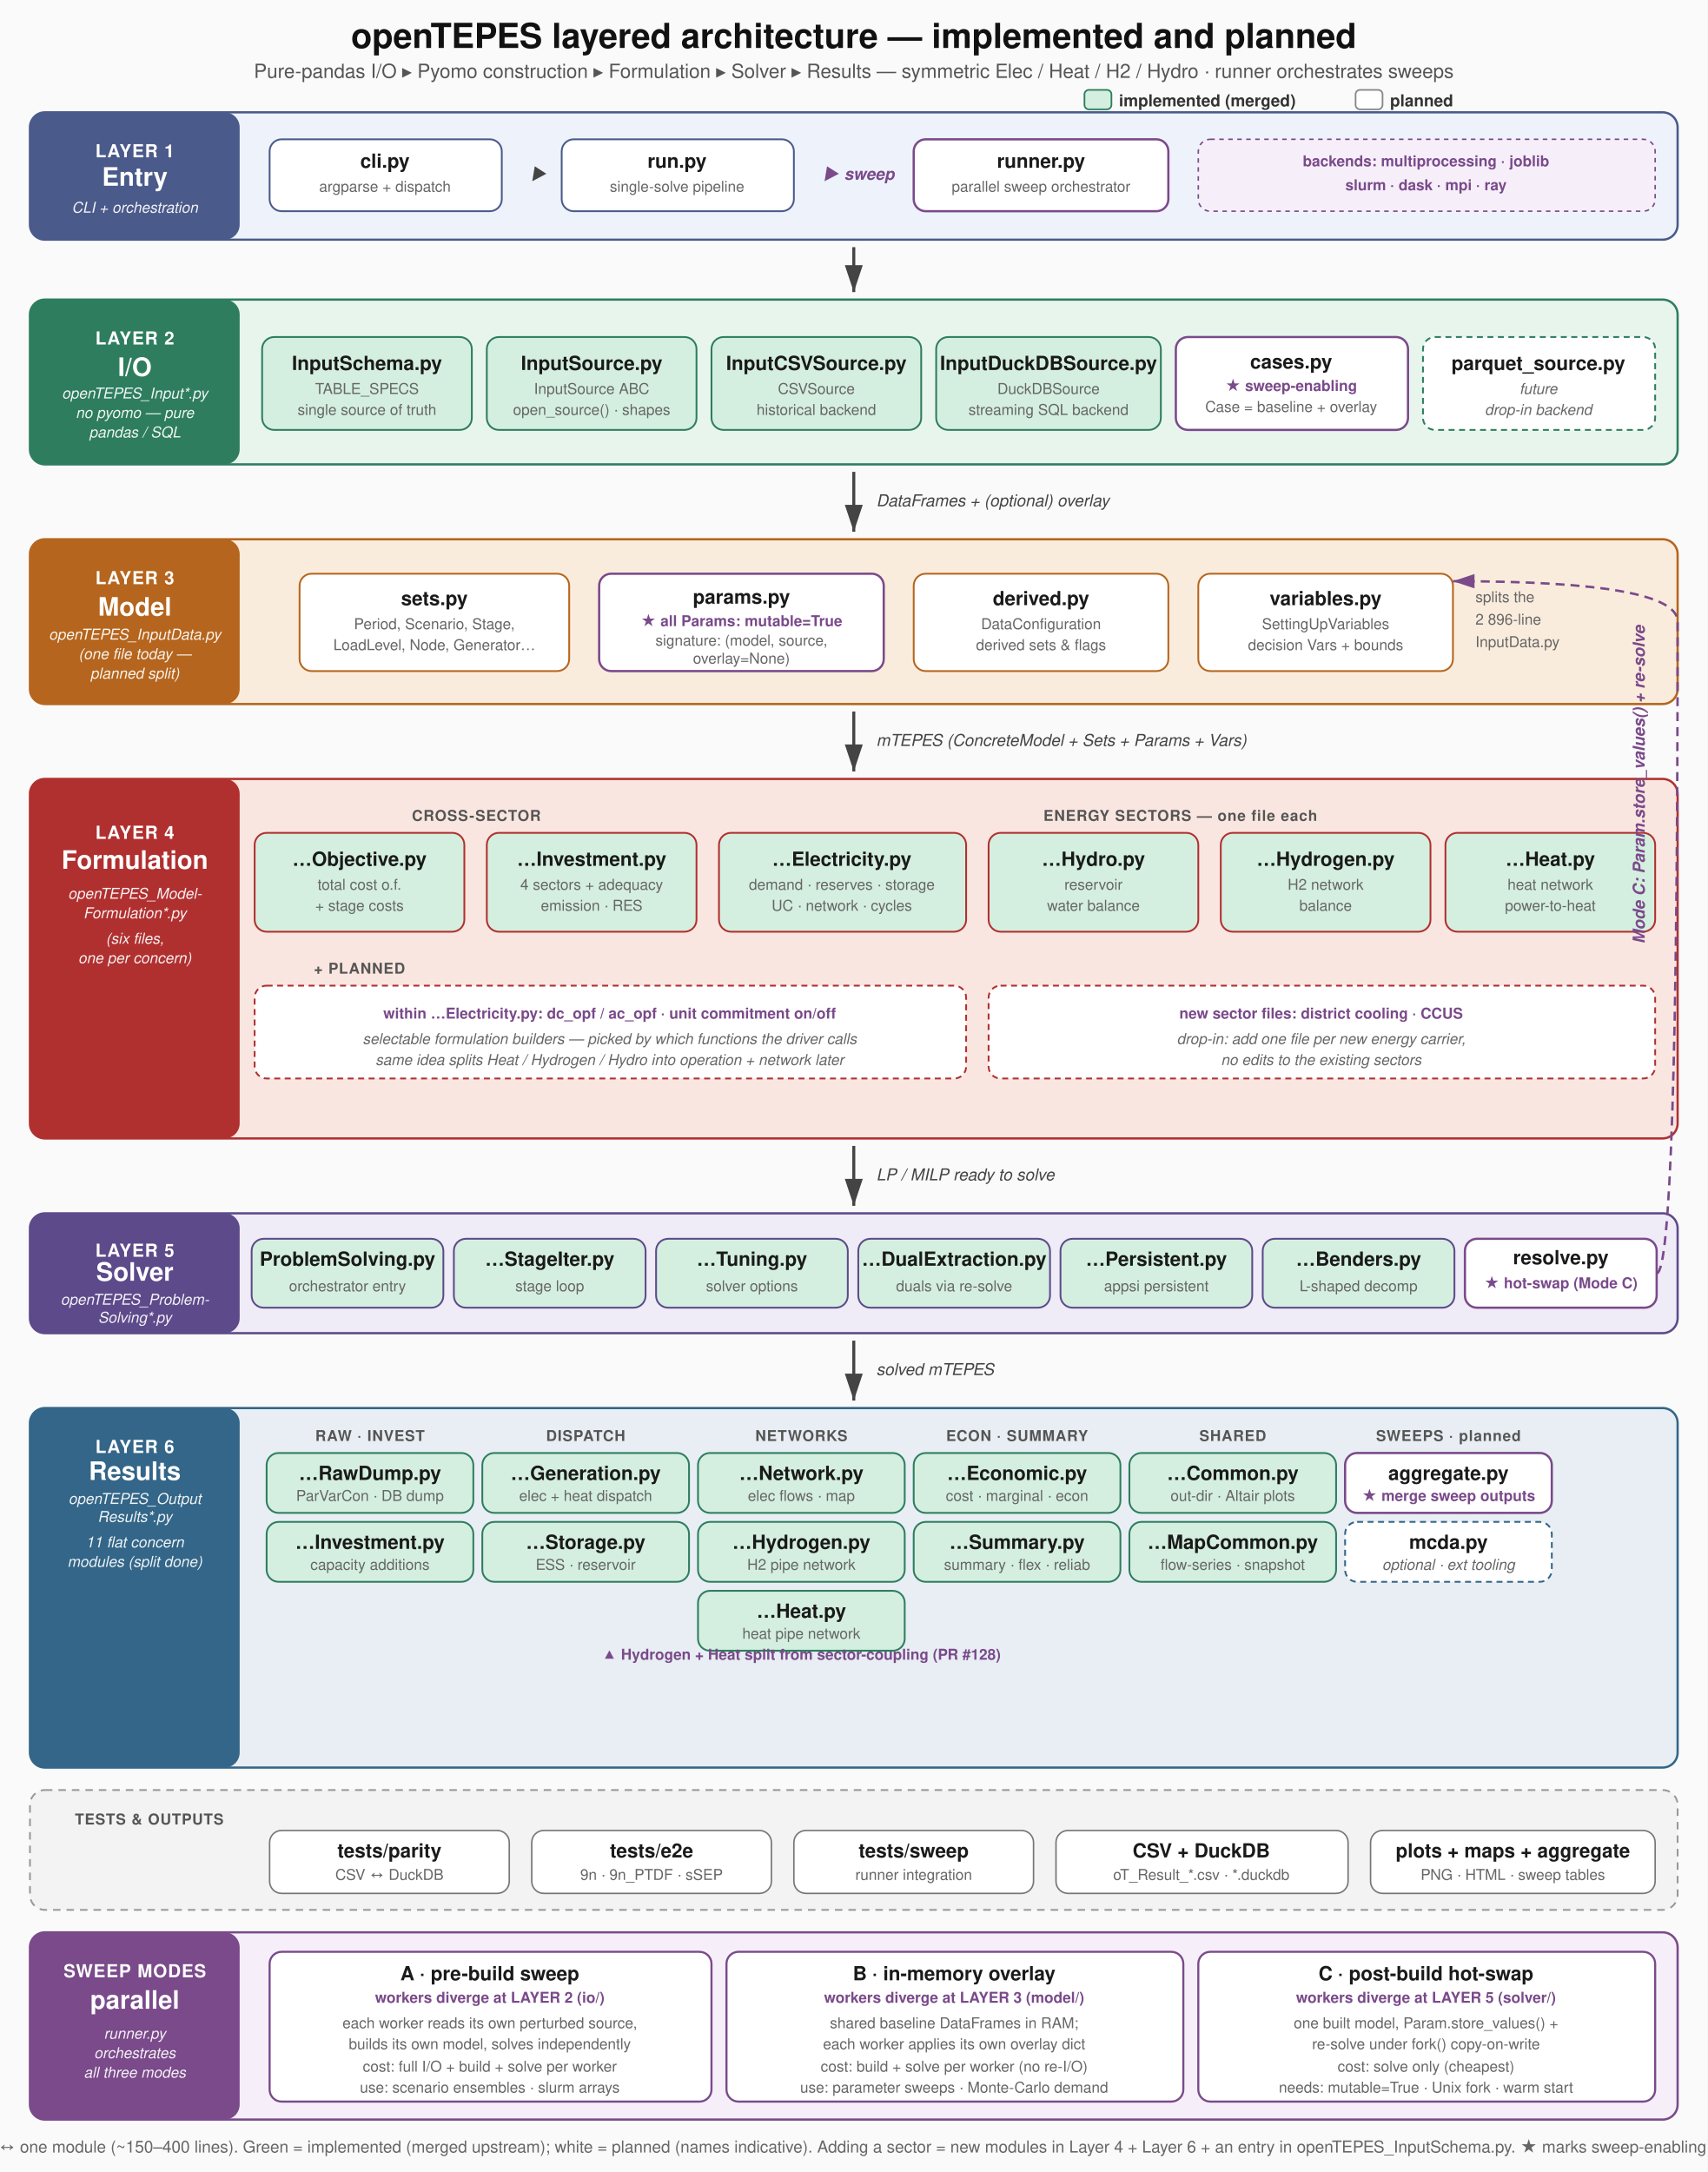
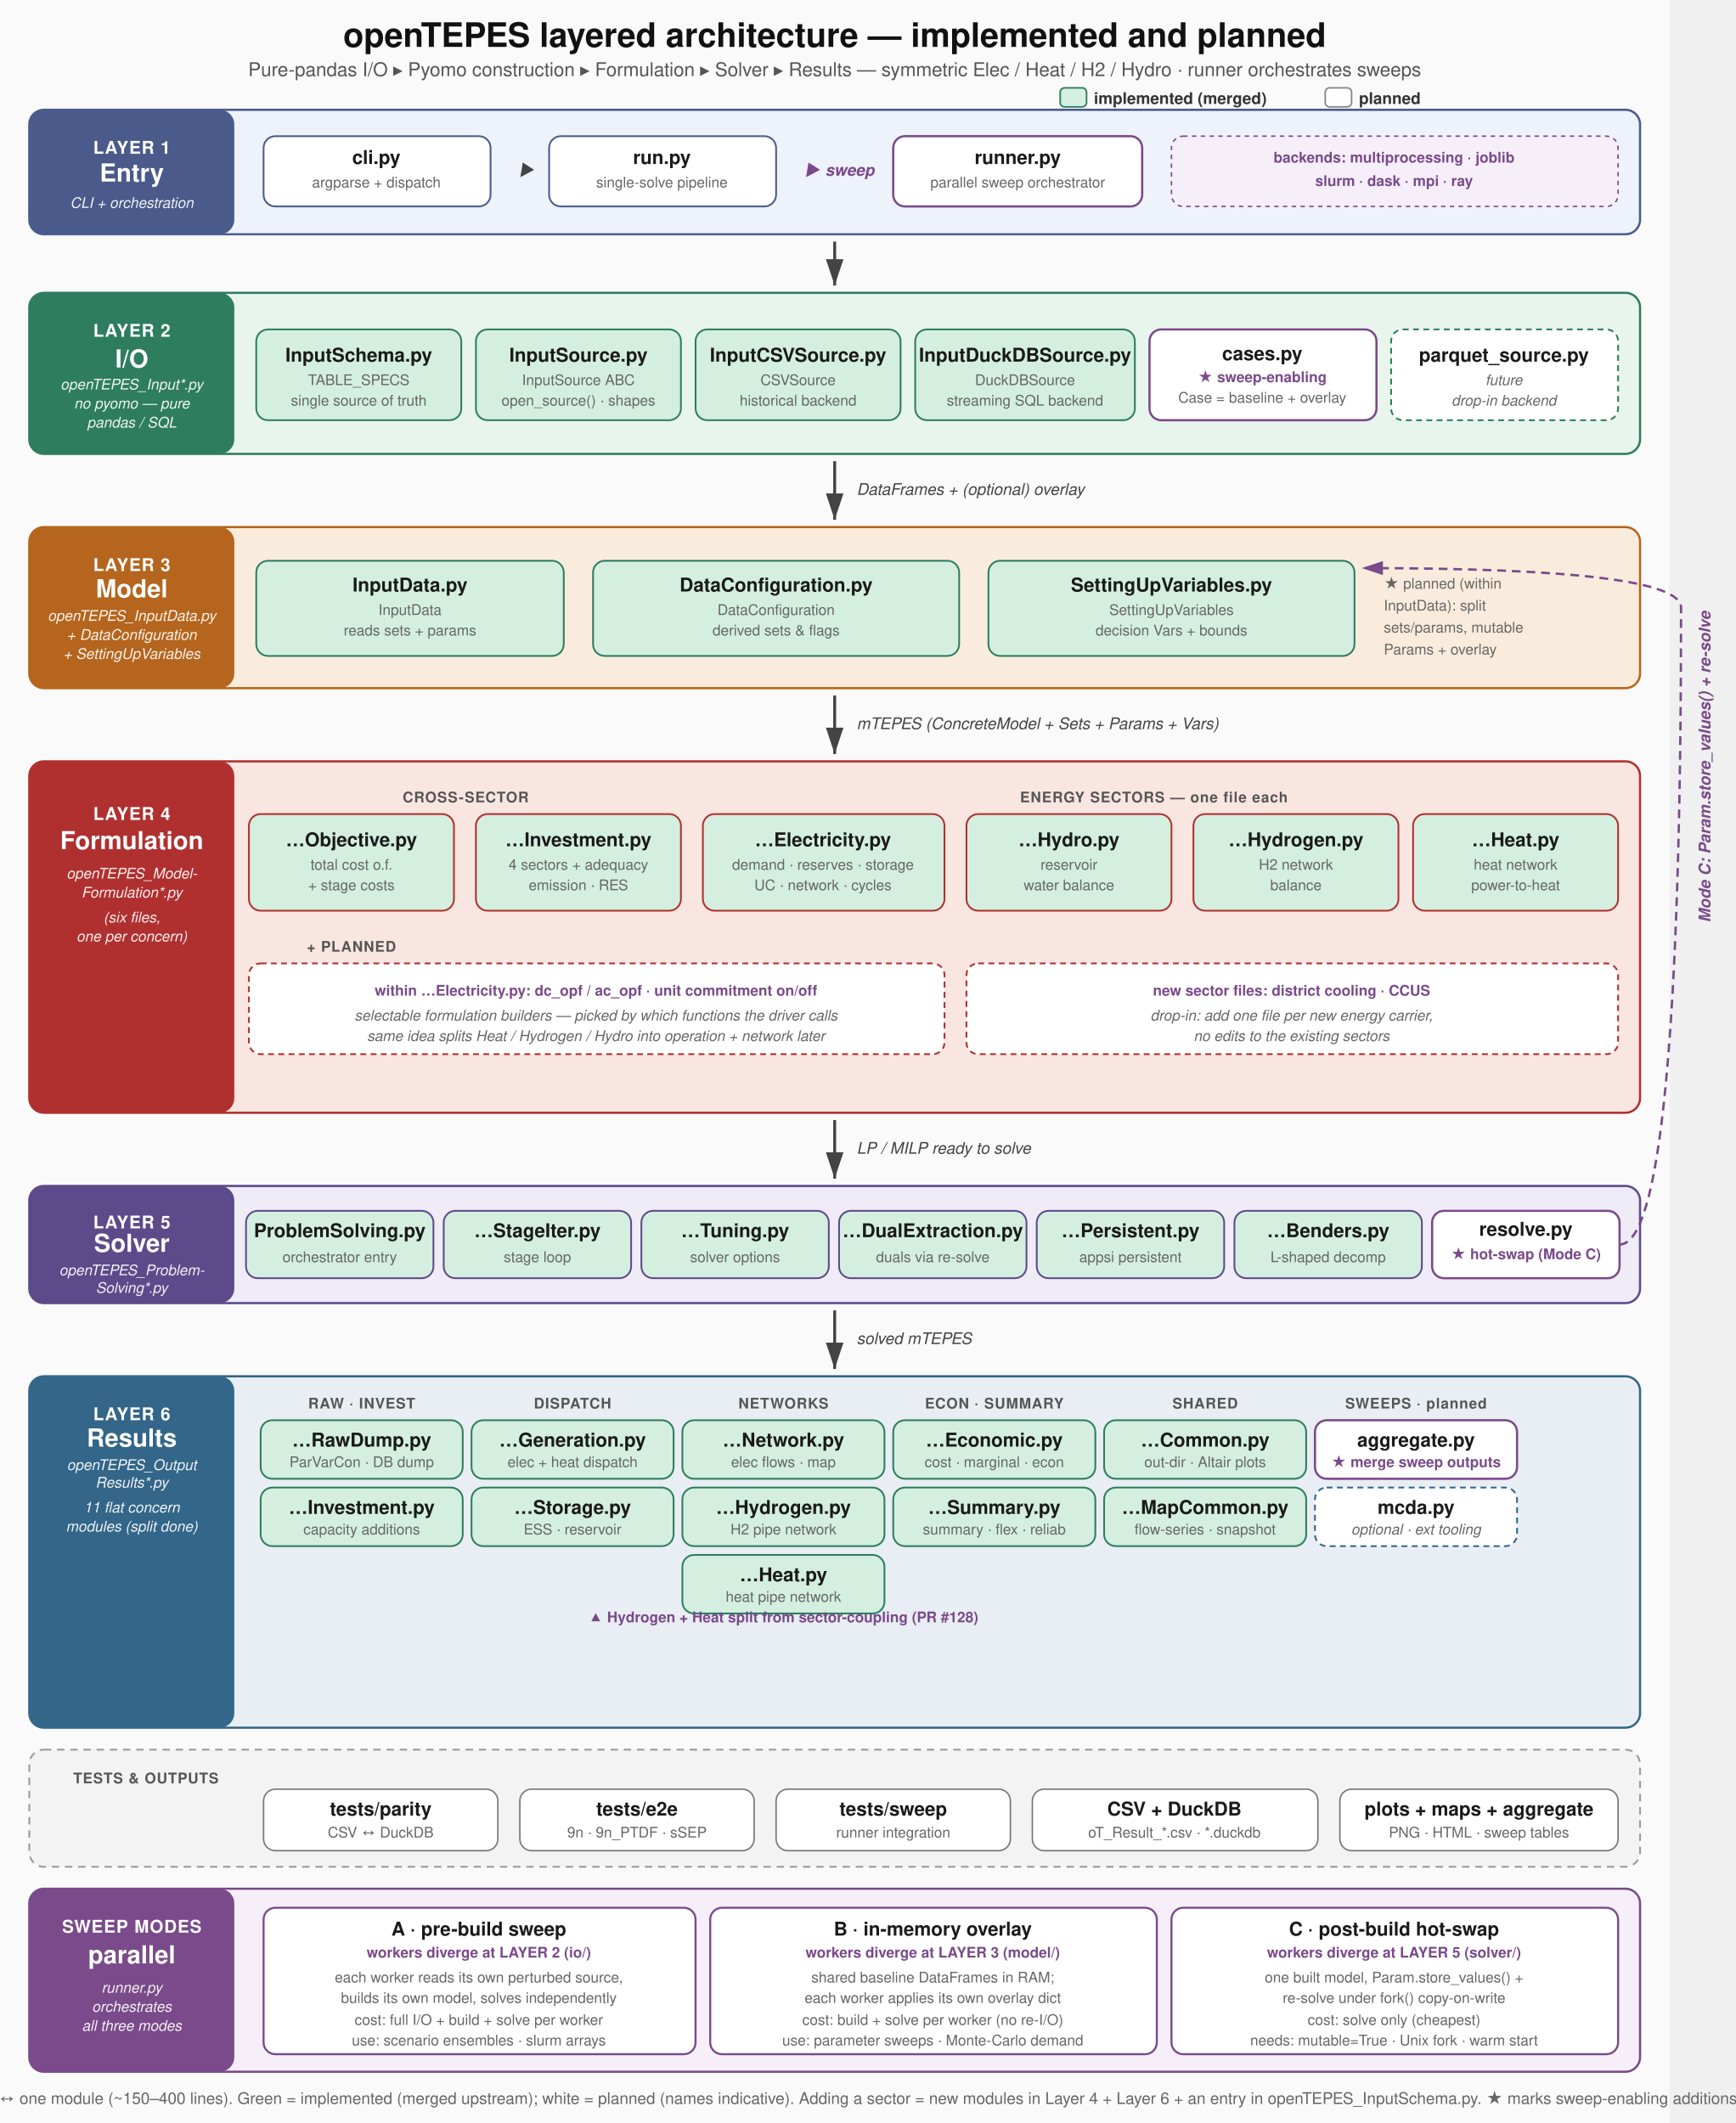
- <svg xmlns="http://www.w3.org/2000/svg" viewBox="0 0 1140 1450" font-family="-apple-system,BlinkMacSystemFont,'Segoe UI',Helvetica,Arial,sans-serif">
+ <svg xmlns="http://www.w3.org/2000/svg" viewBox="0 0 1185 1450" font-family="-apple-system,BlinkMacSystemFont,'Segoe UI',Helvetica,Arial,sans-serif">
  <defs>
    <marker id="arrow" markerWidth="10" markerHeight="10" refX="9" refY="3" orient="auto" markerUnits="strokeWidth">
      <path d="M0,0 L0,6 L9,3 z" fill="#444" />
    </marker>
    <marker id="arrowP" markerWidth="10" markerHeight="10" refX="9" refY="3" orient="auto" markerUnits="strokeWidth">
      <path d="M0,0 L0,6 L9,3 z" fill="#7a4a8a" />
    </marker>
    <style>
      .title       { font-size: 23px; font-weight: 800; fill: #111; }
      .subtitle    { font-size: 13px; fill: #555; }
      .layer-tag   { font-size: 12px; font-weight: 700; fill: #fff; letter-spacing: 0.5px; }
      .layer-name  { font-size: 17px; font-weight: 800; fill: #fff; }
      .layer-note  { font-size: 10px; fill: #fff; opacity: 0.92; font-style: italic; }
      .mod         { font-size: 13px; font-weight: 700; fill: #1a1a1a; }
      .mod-sub     { font-size: 10px; fill: #666; }
      .mod-flag    { font-size: 10px; font-weight: 700; fill: #7a4a8a; }
      .sector-tag  { font-size: 10px; font-weight: 700; fill: #555; letter-spacing: 0.5px; }
      .arrow-lbl   { font-size: 11px; fill: #444; font-style: italic; }
      .arrow-lblP  { font-size: 11px; fill: #7a4a8a; font-style: italic; font-weight: 700; }
      .footer      { font-size: 11px; fill: #666; }
      .legend      { font-size: 11px; font-weight: 700; fill: #333; }
    </style>
  </defs>
  <rect width="1140" height="1450" fill="#fafafa" />
  <text x="570" y="32" text-anchor="middle" class="title">openTEPES layered architecture — implemented and planned</text>
  <text x="570" y="52" text-anchor="middle" class="subtitle">Pure-pandas I/O  ▸  Pyomo construction  ▸  Formulation  ▸  Solver  ▸  Results — symmetric Elec / Heat / H2 / Hydro · runner orchestrates sweeps</text>
  <rect x="724" y="60" width="18" height="13" rx="3" fill="#d4efdf" stroke="#2e7d5f" stroke-width="1.1" />
  <text x="747" y="71" class="legend">implemented (merged)</text>
  <rect x="905" y="60" width="18" height="13" rx="3" fill="#fff" stroke="#888" stroke-width="1.1" />
  <text x="928" y="71" class="legend">planned</text>
  <g>
    <rect x="20" y="75" width="1100" height="85" rx="10" fill="#eef2fa" stroke="#4a5a8a" stroke-width="1.5" />
    <rect x="20" y="75" width="140" height="85" rx="10" fill="#4a5a8a" />
    <text x="90" y="105" text-anchor="middle" class="layer-tag">LAYER 1</text>
    <text x="90" y="124" text-anchor="middle" class="layer-name">Entry</text>
    <text x="90" y="142" text-anchor="middle" class="layer-note">CLI + orchestration</text>
    <rect x="180" y="93" width="155" height="48" rx="8" fill="#fff" stroke="#4a5a8a" stroke-width="1.2" />
    <text x="257" y="112" text-anchor="middle" class="mod">cli.py</text>
    <text x="257" y="128" text-anchor="middle" class="mod-sub">argparse + dispatch</text>
    <text x="355" y="120" class="arrow-lbl">▶</text>
    <rect x="375" y="93" width="155" height="48" rx="8" fill="#fff" stroke="#4a5a8a" stroke-width="1.2" />
    <text x="452" y="112" text-anchor="middle" class="mod">run.py</text>
    <text x="452" y="128" text-anchor="middle" class="mod-sub">single-solve pipeline</text>
    <text x="550" y="120" class="arrow-lblP">▶ sweep</text>
    <rect x="610" y="93" width="170" height="48" rx="8" fill="#fff" stroke="#7a4a8a" stroke-width="1.5" />
    <text x="695" y="112" text-anchor="middle" class="mod">runner.py</text>
    <text x="695" y="128" text-anchor="middle" class="mod-sub">parallel sweep orchestrator</text>
    <rect x="800" y="93" width="305" height="48" rx="8" fill="#f6effa" stroke="#7a4a8a" stroke-width="1.0" stroke-dasharray="3 3" />
    <text x="952" y="111" text-anchor="middle" class="mod-flag">backends: multiprocessing · joblib</text>
    <text x="952" y="127" text-anchor="middle" class="mod-flag">slurm · dask · mpi · ray</text>
  </g>
  <line x1="570" y1="165" x2="570" y2="195" stroke="#444" stroke-width="2" marker-end="url(#arrow)" />
  <g>
    <rect x="20" y="200" width="1100" height="110" rx="10" fill="#e8f5ed" stroke="#2e7d5f" stroke-width="1.5" />
    <rect x="20" y="200" width="140" height="110" rx="10" fill="#2e7d5f" />
    <text x="90" y="230" text-anchor="middle" class="layer-tag">LAYER 2</text>
    <text x="90" y="251" text-anchor="middle" class="layer-name">I/O</text>
    <text x="90" y="266" text-anchor="middle" class="layer-note">openTEPES_Input*.py</text>
    <text x="90" y="279" text-anchor="middle" class="layer-note">no pyomo — pure</text>
    <text x="90" y="292" text-anchor="middle" class="layer-note">pandas / SQL</text>
    <rect x="175" y="225" width="140" height="62" rx="8" fill="#d4efdf" stroke="#2e7d5f" stroke-width="1.2" />
    <text x="245" y="247" text-anchor="middle" class="mod">InputSchema.py</text>
    <text x="245" y="263" text-anchor="middle" class="mod-sub">TABLE_SPECS</text>
    <text x="245" y="277" text-anchor="middle" class="mod-sub">single source of truth</text>
    <rect x="325" y="225" width="140" height="62" rx="8" fill="#d4efdf" stroke="#2e7d5f" stroke-width="1.2" />
    <text x="395" y="247" text-anchor="middle" class="mod">InputSource.py</text>
    <text x="395" y="263" text-anchor="middle" class="mod-sub">InputSource ABC</text>
    <text x="395" y="277" text-anchor="middle" class="mod-sub">open_source() · shapes</text>
    <rect x="475" y="225" width="140" height="62" rx="8" fill="#d4efdf" stroke="#2e7d5f" stroke-width="1.2" />
    <text x="545" y="247" text-anchor="middle" class="mod">InputCSVSource.py</text>
    <text x="545" y="263" text-anchor="middle" class="mod-sub">CSVSource</text>
    <text x="545" y="277" text-anchor="middle" class="mod-sub">historical backend</text>
    <rect x="625" y="225" width="150" height="62" rx="8" fill="#d4efdf" stroke="#2e7d5f" stroke-width="1.2" />
    <text x="700" y="247" text-anchor="middle" class="mod">InputDuckDBSource.py</text>
    <text x="700" y="263" text-anchor="middle" class="mod-sub">DuckDBSource</text>
    <text x="700" y="277" text-anchor="middle" class="mod-sub">streaming SQL backend</text>
    <rect x="785" y="225" width="155" height="62" rx="8" fill="#fff" stroke="#7a4a8a" stroke-width="1.5" />
    <text x="862" y="246" text-anchor="middle" class="mod">cases.py</text>
    <text x="862" y="261" text-anchor="middle" class="mod-flag">★ sweep-enabling</text>
    <text x="862" y="275" text-anchor="middle" class="mod-sub">Case = baseline + overlay</text>
    <rect x="950" y="225" width="155" height="62" rx="8" fill="#fff" stroke="#2e7d5f" stroke-width="1.2" stroke-dasharray="4 3" />
    <text x="1027" y="247" text-anchor="middle" class="mod">parquet_source.py</text>
    <text x="1027" y="263" text-anchor="middle" class="mod-sub" font-style="italic">future</text>
    <text x="1027" y="277" text-anchor="middle" class="mod-sub" font-style="italic">drop-in backend</text>
  </g>
  <line x1="570" y1="315" x2="570" y2="355" stroke="#444" stroke-width="2" marker-end="url(#arrow)" />
  <text x="585" y="338" class="arrow-lbl">DataFrames + (optional) overlay</text>
  <g>
    <rect x="20" y="360" width="1100" height="110" rx="10" fill="#faecdc" stroke="#b5651d" stroke-width="1.5" />
    <rect x="20" y="360" width="140" height="110" rx="10" fill="#b5651d" />
    <text x="90" y="390" text-anchor="middle" class="layer-tag">LAYER 3</text>
-     <text x="90" y="411" text-anchor="middle" class="layer-name">Model</text>
-     <text x="90" y="427" text-anchor="middle" class="layer-note">openTEPES_InputData.py</text>
-     <text x="90" y="440" text-anchor="middle" class="layer-note">(one file today —</text>
-     <text x="90" y="453" text-anchor="middle" class="layer-note">planned split)</text>
-     <rect x="200" y="383" width="180" height="65" rx="8" fill="#fff" stroke="#b5651d" stroke-width="1.2" />
-     <text x="290" y="404" text-anchor="middle" class="mod">sets.py</text>
-     <text x="290" y="420" text-anchor="middle" class="mod-sub">Period, Scenario, Stage,</text>
-     <text x="290" y="434" text-anchor="middle" class="mod-sub">LoadLevel, Node, Generator…</text>
-     <rect x="400" y="383" width="190" height="65" rx="8" fill="#fff" stroke="#7a4a8a" stroke-width="1.5" />
-     <text x="495" y="403" text-anchor="middle" class="mod">params.py</text>
-     <text x="495" y="418" text-anchor="middle" class="mod-flag">★ all Params: mutable=True</text>
-     <text x="495" y="431" text-anchor="middle" class="mod-sub">signature: (model, source,</text>
-     <text x="495" y="443" text-anchor="middle" class="mod-sub">overlay=None)</text>
-     <rect x="610" y="383" width="170" height="65" rx="8" fill="#fff" stroke="#b5651d" stroke-width="1.2" />
-     <text x="695" y="404" text-anchor="middle" class="mod">derived.py</text>
-     <text x="695" y="420" text-anchor="middle" class="mod-sub">DataConfiguration</text>
-     <text x="695" y="434" text-anchor="middle" class="mod-sub">derived sets &amp; flags</text>
-     <rect x="800" y="383" width="170" height="65" rx="8" fill="#fff" stroke="#b5651d" stroke-width="1.2" />
-     <text x="885" y="404" text-anchor="middle" class="mod">variables.py</text>
-     <text x="885" y="420" text-anchor="middle" class="mod-sub">SettingUpVariables</text>
-     <text x="885" y="434" text-anchor="middle" class="mod-sub">decision Vars + bounds</text>
-     <text x="985" y="402" class="mod-sub">splits the</text>
-     <text x="985" y="417" class="mod-sub">2 896-line</text>
-     <text x="985" y="432" class="mod-sub">InputData.py</text>
+     <text x="90" y="408" text-anchor="middle" class="layer-name">Model</text>
+     <text x="90" y="424" text-anchor="middle" class="layer-note">openTEPES_InputData.py</text>
+     <text x="90" y="437" text-anchor="middle" class="layer-note">+ DataConfiguration</text>
+     <text x="90" y="450" text-anchor="middle" class="layer-note">+ SettingUpVariables</text>
+     <rect x="175" y="383" width="210" height="65" rx="8" fill="#d4efdf" stroke="#2e7d5f" stroke-width="1.2" />
+     <text x="280" y="404" text-anchor="middle" class="mod">InputData.py</text>
+     <text x="280" y="420" text-anchor="middle" class="mod-sub">InputData</text>
+     <text x="280" y="434" text-anchor="middle" class="mod-sub">reads sets + params</text>
+     <rect x="405" y="383" width="250" height="65" rx="8" fill="#d4efdf" stroke="#2e7d5f" stroke-width="1.2" />
+     <text x="530" y="404" text-anchor="middle" class="mod">DataConfiguration.py</text>
+     <text x="530" y="420" text-anchor="middle" class="mod-sub">DataConfiguration</text>
+     <text x="530" y="434" text-anchor="middle" class="mod-sub">derived sets &amp; flags</text>
+     <rect x="675" y="383" width="250" height="65" rx="8" fill="#d4efdf" stroke="#2e7d5f" stroke-width="1.2" />
+     <text x="800" y="404" text-anchor="middle" class="mod">SettingUpVariables.py</text>
+     <text x="800" y="420" text-anchor="middle" class="mod-sub">SettingUpVariables</text>
+     <text x="800" y="434" text-anchor="middle" class="mod-sub">decision Vars + bounds</text>
+     <text x="945" y="402" class="mod-sub">★ planned (within</text>
+     <text x="945" y="417" class="mod-sub">InputData): split</text>
+     <text x="945" y="432" class="mod-sub">sets/params, mutable</text>
+     <text x="945" y="447" class="mod-sub">Params + overlay</text>
  </g>
  <line x1="570" y1="475" x2="570" y2="515" stroke="#444" stroke-width="2" marker-end="url(#arrow)" />
  <text x="585" y="498" class="arrow-lbl">mTEPES (ConcreteModel + Sets + Params + Vars)</text>
  <g>
    <rect x="20" y="520" width="1100" height="240" rx="10" fill="#fae6e0" stroke="#b03030" stroke-width="1.5" />
    <rect x="20" y="520" width="140" height="240" rx="10" fill="#b03030" />
    <text x="90" y="560" text-anchor="middle" class="layer-tag">LAYER 4</text>
    <text x="90" y="580" text-anchor="middle" class="layer-name">Formulation</text>
    <text x="90" y="600" text-anchor="middle" class="layer-note">openTEPES_Model-</text>
    <text x="90" y="613" text-anchor="middle" class="layer-note">Formulation*.py</text>
    <text x="90" y="630" text-anchor="middle" class="layer-note">(six files,</text>
    <text x="90" y="643" text-anchor="middle" class="layer-note">one per concern)</text>
    <text x="318" y="548" text-anchor="middle" class="sector-tag">CROSS-SECTOR</text>
    <rect x="170" y="556" width="140" height="66" rx="8" fill="#d4efdf" stroke="#b03030" stroke-width="1.2" />
    <text x="240" y="578" text-anchor="middle" class="mod">…Objective.py</text>
    <text x="240" y="594" text-anchor="middle" class="mod-sub">total cost o.f.</text>
    <text x="240" y="608" text-anchor="middle" class="mod-sub">+ stage costs</text>
    <rect x="325" y="556" width="140" height="66" rx="8" fill="#d4efdf" stroke="#b03030" stroke-width="1.2" />
    <text x="395" y="578" text-anchor="middle" class="mod">…Investment.py</text>
    <text x="395" y="594" text-anchor="middle" class="mod-sub">4 sectors + adequacy</text>
    <text x="395" y="608" text-anchor="middle" class="mod-sub">emission · RES</text>
    <text x="788" y="548" text-anchor="middle" class="sector-tag">ENERGY SECTORS  —  one file each</text>
    <rect x="480" y="556" width="165" height="66" rx="8" fill="#d4efdf" stroke="#b03030" stroke-width="1.2" />
    <text x="562" y="578" text-anchor="middle" class="mod">…Electricity.py</text>
    <text x="562" y="594" text-anchor="middle" class="mod-sub">demand · reserves · storage</text>
    <text x="562" y="608" text-anchor="middle" class="mod-sub">UC · network · cycles</text>
    <rect x="660" y="556" width="140" height="66" rx="8" fill="#d4efdf" stroke="#b03030" stroke-width="1.2" />
    <text x="730" y="578" text-anchor="middle" class="mod">…Hydro.py</text>
    <text x="730" y="594" text-anchor="middle" class="mod-sub">reservoir</text>
    <text x="730" y="608" text-anchor="middle" class="mod-sub">water balance</text>
    <rect x="815" y="556" width="140" height="66" rx="8" fill="#d4efdf" stroke="#b03030" stroke-width="1.2" />
    <text x="885" y="578" text-anchor="middle" class="mod">…Hydrogen.py</text>
    <text x="885" y="594" text-anchor="middle" class="mod-sub">H2 network</text>
    <text x="885" y="608" text-anchor="middle" class="mod-sub">balance</text>
    <rect x="965" y="556" width="140" height="66" rx="8" fill="#d4efdf" stroke="#b03030" stroke-width="1.2" />
    <text x="1035" y="578" text-anchor="middle" class="mod">…Heat.py</text>
    <text x="1035" y="594" text-anchor="middle" class="mod-sub">heat network</text>
    <text x="1035" y="608" text-anchor="middle" class="mod-sub">power-to-heat</text>
    <text x="240" y="650" text-anchor="middle" class="sector-tag">+ PLANNED</text>
    <rect x="170" y="658" width="475" height="62" rx="8" fill="#fff" stroke="#b03030" stroke-width="1.2" stroke-dasharray="4 3" />
    <text x="407" y="680" text-anchor="middle" class="mod-flag">within …Electricity.py:  dc_opf / ac_opf  ·  unit commitment on/off</text>
    <text x="407" y="697" text-anchor="middle" class="mod-sub" font-style="italic">selectable formulation builders — picked by which functions the driver calls</text>
    <text x="407" y="711" text-anchor="middle" class="mod-sub" font-style="italic">same idea splits Heat / Hydrogen / Hydro into operation + network later</text>
    <rect x="660" y="658" width="445" height="62" rx="8" fill="#fff" stroke="#b03030" stroke-width="1.2" stroke-dasharray="4 3" />
    <text x="882" y="680" text-anchor="middle" class="mod-flag">new sector files:  district cooling  ·  CCUS</text>
    <text x="882" y="697" text-anchor="middle" class="mod-sub" font-style="italic">drop-in: add one file per new energy carrier,</text>
    <text x="882" y="711" text-anchor="middle" class="mod-sub" font-style="italic">no edits to the existing sectors</text>
  </g>
  <line x1="570" y1="765" x2="570" y2="805" stroke="#444" stroke-width="2" marker-end="url(#arrow)" />
  <text x="585" y="788" class="arrow-lbl">LP / MILP ready to solve</text>
  <g>
    <rect x="20" y="810" width="1100" height="80" rx="10" fill="#efebf7" stroke="#5d4a8a" stroke-width="1.5" />
    <rect x="20" y="810" width="140" height="80" rx="10" fill="#5d4a8a" />
    <text x="90" y="839" text-anchor="middle" class="layer-tag">LAYER 5</text>
    <text x="90" y="855" text-anchor="middle" class="layer-name">Solver</text>
    <text x="90" y="871" text-anchor="middle" class="layer-note">openTEPES_Problem-</text>
    <text x="90" y="883" text-anchor="middle" class="layer-note">Solving*.py</text>
    <rect x="168" y="827" width="128" height="46" rx="8" fill="#d4efdf" stroke="#5d4a8a" stroke-width="1.2" />
    <text x="232" y="845" text-anchor="middle" class="mod">ProblemSolving.py</text>
    <text x="232" y="862" text-anchor="middle" class="mod-sub">orchestrator entry</text>
    <rect x="303" y="827" width="128" height="46" rx="8" fill="#d4efdf" stroke="#5d4a8a" stroke-width="1.2" />
    <text x="367" y="845" text-anchor="middle" class="mod">…StageIter.py</text>
    <text x="367" y="862" text-anchor="middle" class="mod-sub">stage loop</text>
    <rect x="438" y="827" width="128" height="46" rx="8" fill="#d4efdf" stroke="#5d4a8a" stroke-width="1.2" />
    <text x="502" y="845" text-anchor="middle" class="mod">…Tuning.py</text>
    <text x="502" y="862" text-anchor="middle" class="mod-sub">solver options</text>
    <rect x="573" y="827" width="128" height="46" rx="8" fill="#d4efdf" stroke="#5d4a8a" stroke-width="1.2" />
    <text x="637" y="845" text-anchor="middle" class="mod">…DualExtraction.py</text>
    <text x="637" y="862" text-anchor="middle" class="mod-sub">duals via re-solve</text>
    <rect x="708" y="827" width="128" height="46" rx="8" fill="#d4efdf" stroke="#5d4a8a" stroke-width="1.2" />
    <text x="772" y="845" text-anchor="middle" class="mod">…Persistent.py</text>
    <text x="772" y="862" text-anchor="middle" class="mod-sub">appsi persistent</text>
    <rect x="843" y="827" width="128" height="46" rx="8" fill="#d4efdf" stroke="#5d4a8a" stroke-width="1.2" />
    <text x="907" y="845" text-anchor="middle" class="mod">…Benders.py</text>
    <text x="907" y="862" text-anchor="middle" class="mod-sub">L-shaped decomp</text>
    <rect x="978" y="827" width="128" height="46" rx="8" fill="#fff" stroke="#7a4a8a" stroke-width="1.5" />
    <text x="1042" y="844" text-anchor="middle" class="mod">resolve.py</text>
    <text x="1042" y="860" text-anchor="middle" class="mod-flag">★ hot-swap (Mode C)</text>
  </g>
-   <path d="M 1106 850 Q 1120 850 1120 415 Q 1120 388 970 388" stroke="#7a4a8a" stroke-width="1.6" fill="none" stroke-dasharray="6 4" marker-end="url(#arrowP)" />
-   <text x="1098" y="630" class="arrow-lblP" transform="rotate(-90, 1098, 630)">Mode C: Param.store_values() + re-solve</text>
+   <path d="M 1106 850 Q 1148 850 1148 415 Q 1148 388 930 388" stroke="#7a4a8a" stroke-width="1.6" fill="none" stroke-dasharray="6 4" marker-end="url(#arrowP)" />
+   <text x="1168" y="630" class="arrow-lblP" transform="rotate(-90, 1168, 630)">Mode C: Param.store_values() + re-solve</text>
  <line x1="570" y1="895" x2="570" y2="935" stroke="#444" stroke-width="2" marker-end="url(#arrow)" />
  <text x="585" y="918" class="arrow-lbl">solved mTEPES</text>
  <g>
    <rect x="20" y="940" width="1100" height="240" rx="10" fill="#e8eef3" stroke="#336688" stroke-width="1.5" />
    <rect x="20" y="940" width="140" height="240" rx="10" fill="#336688" />
    <text x="90" y="970" text-anchor="middle" class="layer-tag">LAYER 6</text>
    <text x="90" y="988" text-anchor="middle" class="layer-name">Results</text>
    <text x="90" y="1004" text-anchor="middle" class="layer-note">openTEPES_Output</text>
    <text x="90" y="1016" text-anchor="middle" class="layer-note">Results*.py</text>
    <text x="90" y="1033" text-anchor="middle" class="layer-note">11 flat concern</text>
    <text x="90" y="1046" text-anchor="middle" class="layer-note">modules (split done)</text>
    <text x="247" y="962" text-anchor="middle" class="sector-tag">RAW · INVEST</text>
    <text x="391" y="962" text-anchor="middle" class="sector-tag">DISPATCH</text>
    <text x="535" y="962" text-anchor="middle" class="sector-tag">NETWORKS</text>
    <text x="679" y="962" text-anchor="middle" class="sector-tag">ECON · SUMMARY</text>
    <text x="823" y="962" text-anchor="middle" class="sector-tag">SHARED</text>
    <text x="967" y="962" text-anchor="middle" class="sector-tag">SWEEPS · planned</text>
    <rect x="178" y="970" width="138" height="40" rx="8" fill="#d4efdf" stroke="#2e7d5f" stroke-width="1.2" />
    <text x="247" y="988" text-anchor="middle" class="mod">…RawDump.py</text>
    <text x="247" y="1002" text-anchor="middle" class="mod-sub">ParVarCon · DB dump</text>
    <rect x="178" y="1016" width="138" height="40" rx="8" fill="#d4efdf" stroke="#2e7d5f" stroke-width="1.2" />
    <text x="247" y="1034" text-anchor="middle" class="mod">…Investment.py</text>
    <text x="247" y="1048" text-anchor="middle" class="mod-sub">capacity additions</text>
    <rect x="322" y="970" width="138" height="40" rx="8" fill="#d4efdf" stroke="#2e7d5f" stroke-width="1.2" />
    <text x="391" y="988" text-anchor="middle" class="mod">…Generation.py</text>
    <text x="391" y="1002" text-anchor="middle" class="mod-sub">elec + heat dispatch</text>
    <rect x="322" y="1016" width="138" height="40" rx="8" fill="#d4efdf" stroke="#2e7d5f" stroke-width="1.2" />
    <text x="391" y="1034" text-anchor="middle" class="mod">…Storage.py</text>
    <text x="391" y="1048" text-anchor="middle" class="mod-sub">ESS · reservoir</text>
    <rect x="466" y="970" width="138" height="40" rx="8" fill="#d4efdf" stroke="#2e7d5f" stroke-width="1.2" />
    <text x="535" y="988" text-anchor="middle" class="mod">…Network.py</text>
    <text x="535" y="1002" text-anchor="middle" class="mod-sub">elec flows · map</text>
    <rect x="466" y="1016" width="138" height="40" rx="8" fill="#d4efdf" stroke="#2e7d5f" stroke-width="1.2" />
    <text x="535" y="1034" text-anchor="middle" class="mod">…Hydrogen.py</text>
    <text x="535" y="1048" text-anchor="middle" class="mod-sub">H2 pipe network</text>
    <rect x="466" y="1062" width="138" height="40" rx="8" fill="#d4efdf" stroke="#2e7d5f" stroke-width="1.2" />
    <text x="535" y="1080" text-anchor="middle" class="mod">…Heat.py</text>
    <text x="535" y="1094" text-anchor="middle" class="mod-sub">heat pipe network</text>
    <rect x="610" y="970" width="138" height="40" rx="8" fill="#d4efdf" stroke="#2e7d5f" stroke-width="1.2" />
    <text x="679" y="988" text-anchor="middle" class="mod">…Economic.py</text>
    <text x="679" y="1002" text-anchor="middle" class="mod-sub">cost · marginal · econ</text>
    <rect x="610" y="1016" width="138" height="40" rx="8" fill="#d4efdf" stroke="#2e7d5f" stroke-width="1.2" />
    <text x="679" y="1034" text-anchor="middle" class="mod">…Summary.py</text>
    <text x="679" y="1048" text-anchor="middle" class="mod-sub">summary · flex · reliab</text>
    <rect x="754" y="970" width="138" height="40" rx="8" fill="#d4efdf" stroke="#2e7d5f" stroke-width="1.2" />
    <text x="823" y="988" text-anchor="middle" class="mod">…Common.py</text>
    <text x="823" y="1002" text-anchor="middle" class="mod-sub">out-dir · Altair plots</text>
    <rect x="754" y="1016" width="138" height="40" rx="8" fill="#d4efdf" stroke="#2e7d5f" stroke-width="1.2" />
    <text x="823" y="1034" text-anchor="middle" class="mod">…MapCommon.py</text>
    <text x="823" y="1048" text-anchor="middle" class="mod-sub">flow-series · snapshot</text>
    <text x="535" y="1108" text-anchor="middle" class="mod-flag">▲ Hydrogen + Heat split from sector-coupling (PR #128)</text>
    <rect x="898" y="970" width="138" height="40" rx="8" fill="#fff" stroke="#7a4a8a" stroke-width="1.5" />
    <text x="967" y="988" text-anchor="middle" class="mod">aggregate.py</text>
    <text x="967" y="1002" text-anchor="middle" class="mod-flag">★ merge sweep outputs</text>
    <rect x="898" y="1016" width="138" height="40" rx="8" fill="#fff" stroke="#336688" stroke-width="1.2" stroke-dasharray="4 3" />
    <text x="967" y="1034" text-anchor="middle" class="mod">mcda.py</text>
    <text x="967" y="1048" text-anchor="middle" class="mod-sub" font-style="italic">optional · ext tooling</text>
  </g>
  <g>
    <rect x="20" y="1195" width="1100" height="80" rx="10" fill="#f3f3f3" stroke="#999" stroke-width="1.2" stroke-dasharray="5 4" />
    <text x="50" y="1218" class="sector-tag">TESTS &amp; OUTPUTS</text>
    <rect x="180" y="1222" width="160" height="42" rx="8" fill="#fff" stroke="#777" stroke-width="1.0" />
    <text x="260" y="1240" text-anchor="middle" class="mod">tests/parity</text>
    <text x="260" y="1255" text-anchor="middle" class="mod-sub">CSV ↔ DuckDB</text>
    <rect x="355" y="1222" width="160" height="42" rx="8" fill="#fff" stroke="#777" stroke-width="1.0" />
    <text x="435" y="1240" text-anchor="middle" class="mod">tests/e2e</text>
    <text x="435" y="1255" text-anchor="middle" class="mod-sub">9n · 9n_PTDF · sSEP</text>
    <rect x="530" y="1222" width="160" height="42" rx="8" fill="#fff" stroke="#777" stroke-width="1.0" />
    <text x="610" y="1240" text-anchor="middle" class="mod">tests/sweep</text>
    <text x="610" y="1255" text-anchor="middle" class="mod-sub">runner integration</text>
    <rect x="705" y="1222" width="195" height="42" rx="8" fill="#fff" stroke="#777" stroke-width="1.0" />
    <text x="802" y="1240" text-anchor="middle" class="mod">CSV + DuckDB</text>
    <text x="802" y="1255" text-anchor="middle" class="mod-sub">oT_Result_*.csv · *.duckdb</text>
    <rect x="915" y="1222" width="190" height="42" rx="8" fill="#fff" stroke="#777" stroke-width="1.0" />
    <text x="1010" y="1240" text-anchor="middle" class="mod">plots + maps + aggregate</text>
    <text x="1010" y="1255" text-anchor="middle" class="mod-sub">PNG · HTML · sweep tables</text>
  </g>
  <g>
    <rect x="20" y="1290" width="1100" height="125" rx="10" fill="#f6effa" stroke="#7a4a8a" stroke-width="1.5" />
    <rect x="20" y="1290" width="140" height="125" rx="10" fill="#7a4a8a" />
    <text x="90" y="1320" text-anchor="middle" class="layer-tag">SWEEP MODES</text>
    <text x="90" y="1341" text-anchor="middle" class="layer-name">parallel</text>
    <text x="90" y="1361" text-anchor="middle" class="layer-note">runner.py</text>
    <text x="90" y="1374" text-anchor="middle" class="layer-note">orchestrates</text>
    <text x="90" y="1387" text-anchor="middle" class="layer-note">all three modes</text>
    <rect x="180" y="1303" width="295" height="100" rx="8" fill="#fff" stroke="#7a4a8a" stroke-width="1.4" />
    <text x="327" y="1322" text-anchor="middle" class="mod">A · pre-build sweep</text>
    <text x="327" y="1337" text-anchor="middle" class="mod-flag">workers diverge at LAYER 2 (io/)</text>
    <text x="327" y="1354" text-anchor="middle" class="mod-sub">each worker reads its own perturbed source,</text>
    <text x="327" y="1368" text-anchor="middle" class="mod-sub">builds its own model, solves independently</text>
    <text x="327" y="1383" text-anchor="middle" class="mod-sub">cost: full I/O + build + solve per worker</text>
    <text x="327" y="1397" text-anchor="middle" class="mod-sub">use: scenario ensembles · slurm arrays</text>
    <rect x="485" y="1303" width="305" height="100" rx="8" fill="#fff" stroke="#7a4a8a" stroke-width="1.4" />
    <text x="637" y="1322" text-anchor="middle" class="mod">B · in-memory overlay</text>
    <text x="637" y="1337" text-anchor="middle" class="mod-flag">workers diverge at LAYER 3 (model/)</text>
    <text x="637" y="1354" text-anchor="middle" class="mod-sub">shared baseline DataFrames in RAM;</text>
    <text x="637" y="1368" text-anchor="middle" class="mod-sub">each worker applies its own overlay dict</text>
    <text x="637" y="1383" text-anchor="middle" class="mod-sub">cost: build + solve per worker (no re-I/O)</text>
    <text x="637" y="1397" text-anchor="middle" class="mod-sub">use: parameter sweeps · Monte-Carlo demand</text>
    <rect x="800" y="1303" width="305" height="100" rx="8" fill="#fff" stroke="#7a4a8a" stroke-width="1.4" />
    <text x="952" y="1322" text-anchor="middle" class="mod">C · post-build hot-swap</text>
    <text x="952" y="1337" text-anchor="middle" class="mod-flag">workers diverge at LAYER 5 (solver/)</text>
    <text x="952" y="1354" text-anchor="middle" class="mod-sub">one built model, Param.store_values() +</text>
    <text x="952" y="1368" text-anchor="middle" class="mod-sub">re-solve under fork() copy-on-write</text>
    <text x="952" y="1383" text-anchor="middle" class="mod-sub">cost: solve only (cheapest)</text>
    <text x="952" y="1397" text-anchor="middle" class="mod-sub">needs: mutable=True · Unix fork · warm start</text>
  </g>
  <text x="570" y="1437" text-anchor="middle" class="footer">
    Each box ↔ one module (~150–400 lines). Green = implemented (merged upstream); white = planned (names indicative). Adding a sector = new modules in Layer 4 + Layer 6 + an entry in openTEPES_InputSchema.py. ★ marks sweep-enabling additions.
  </text>
</svg>
